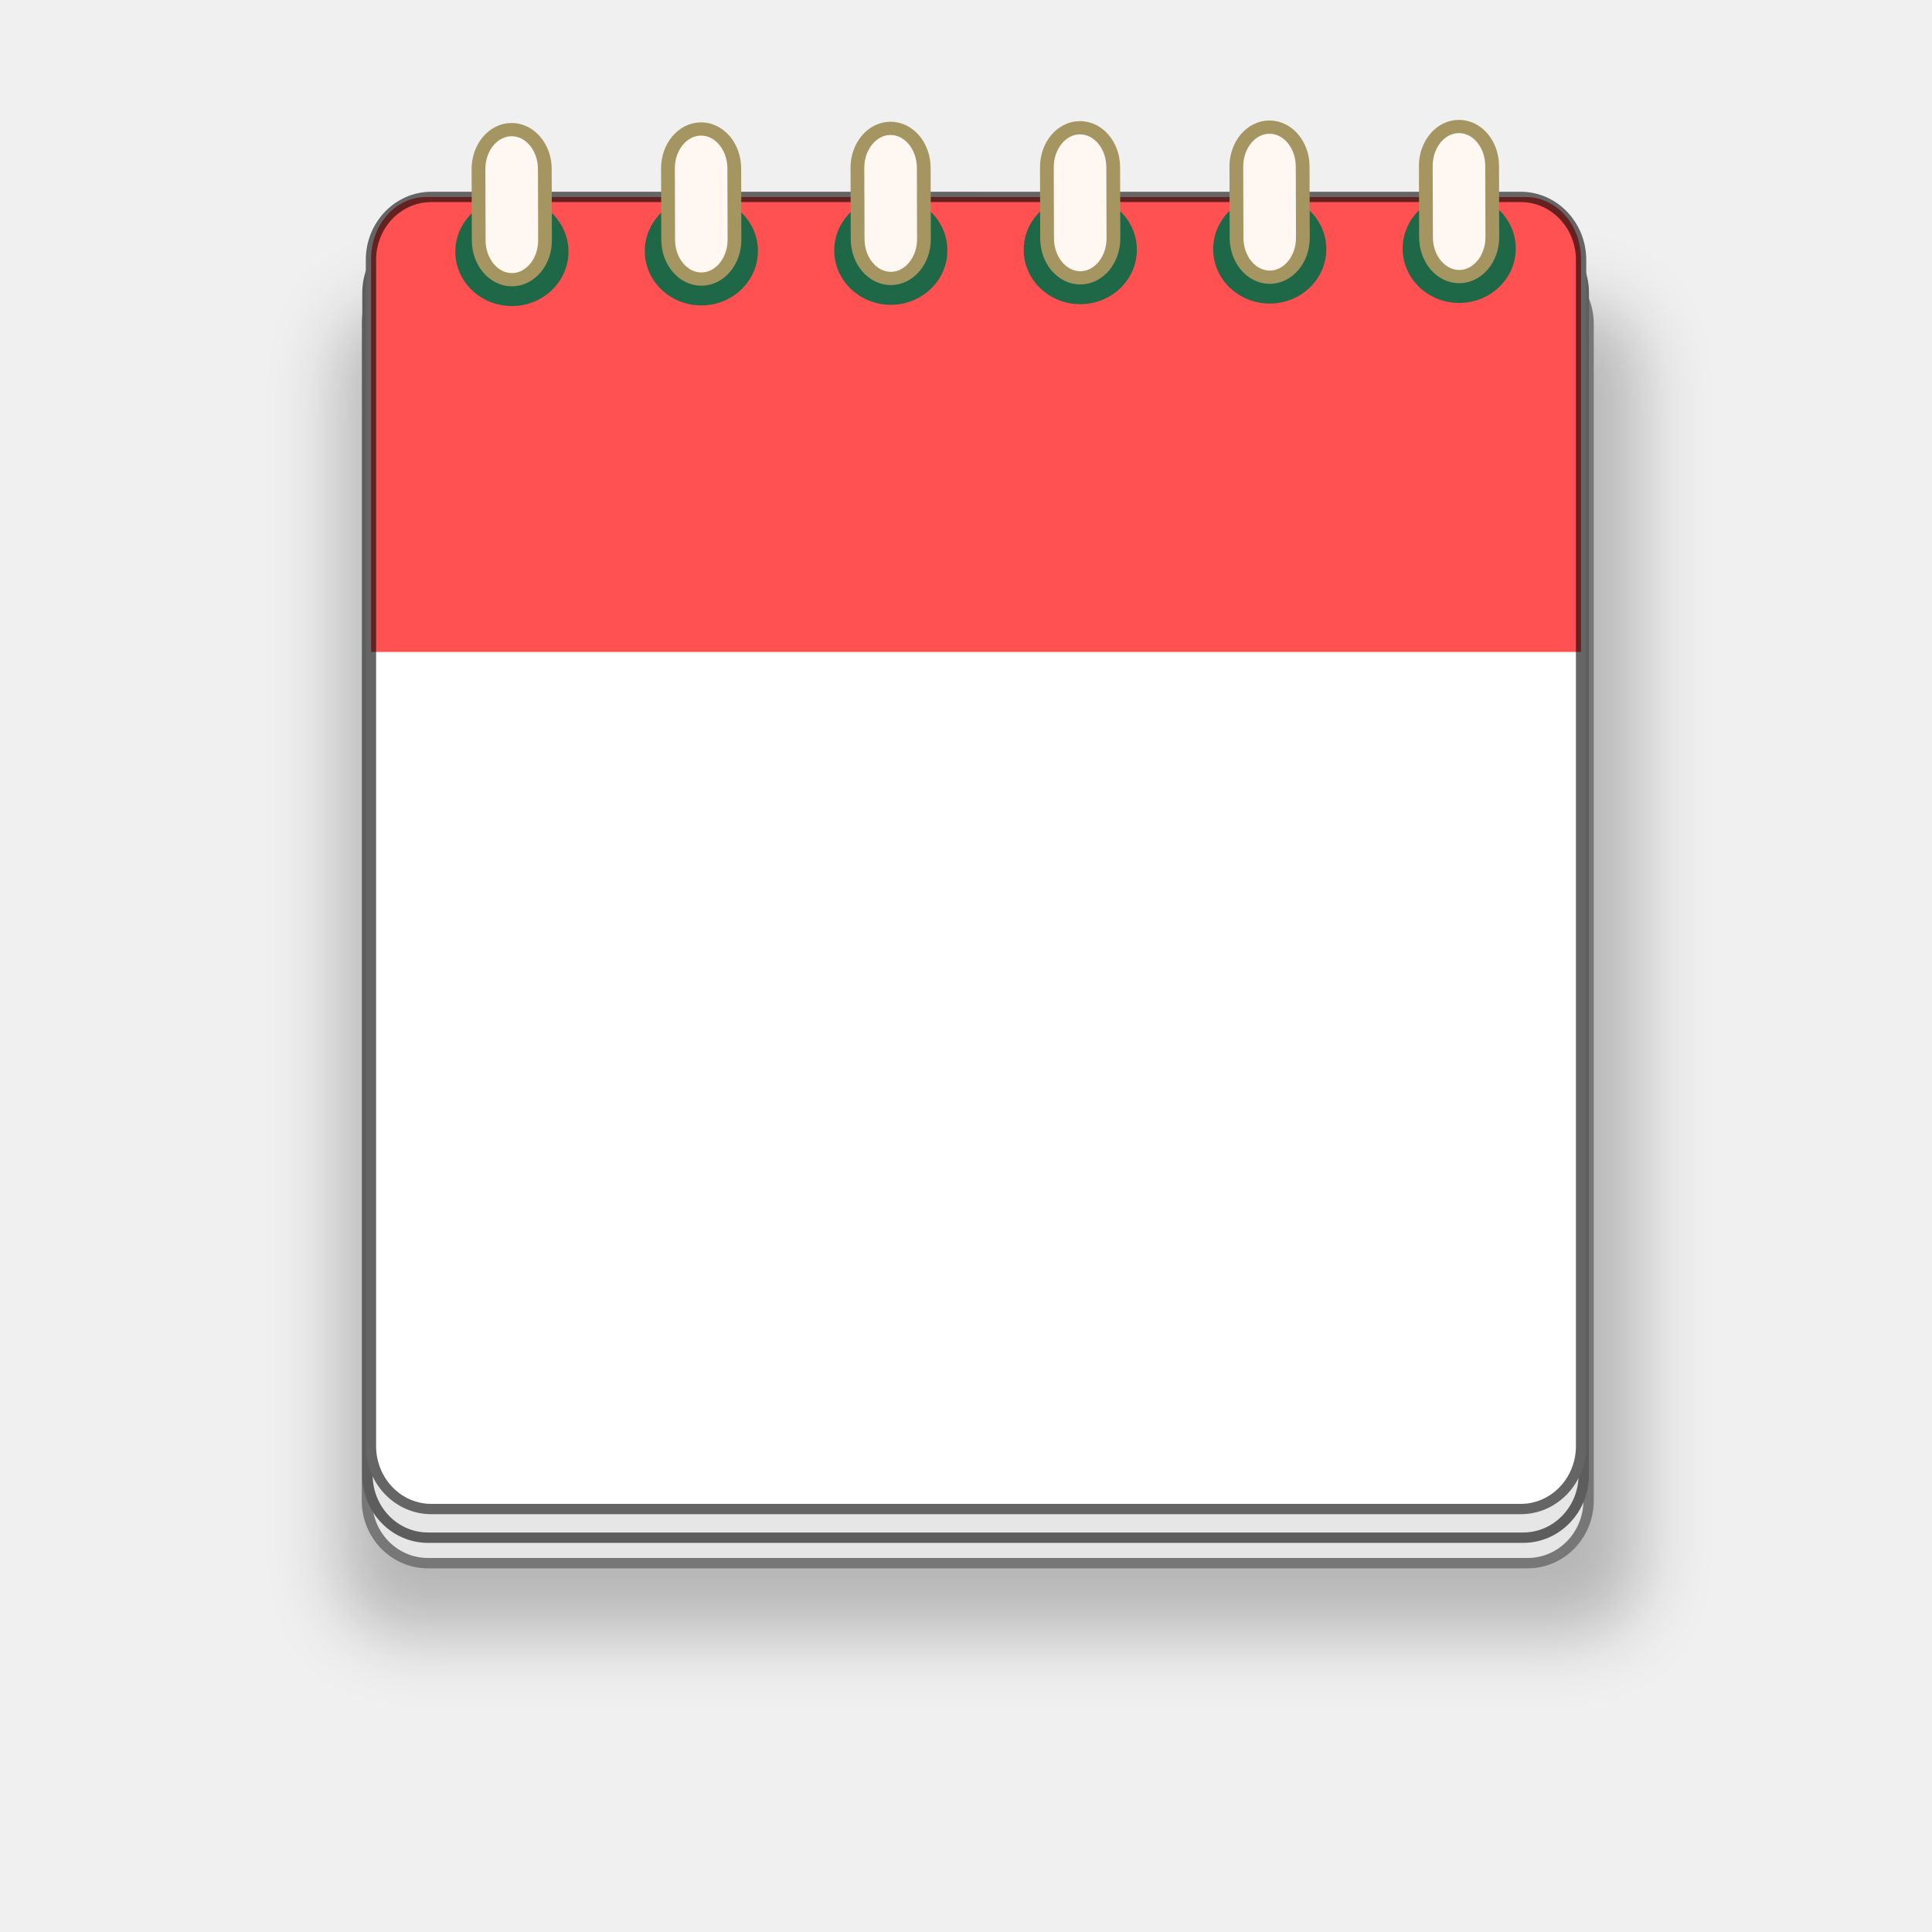
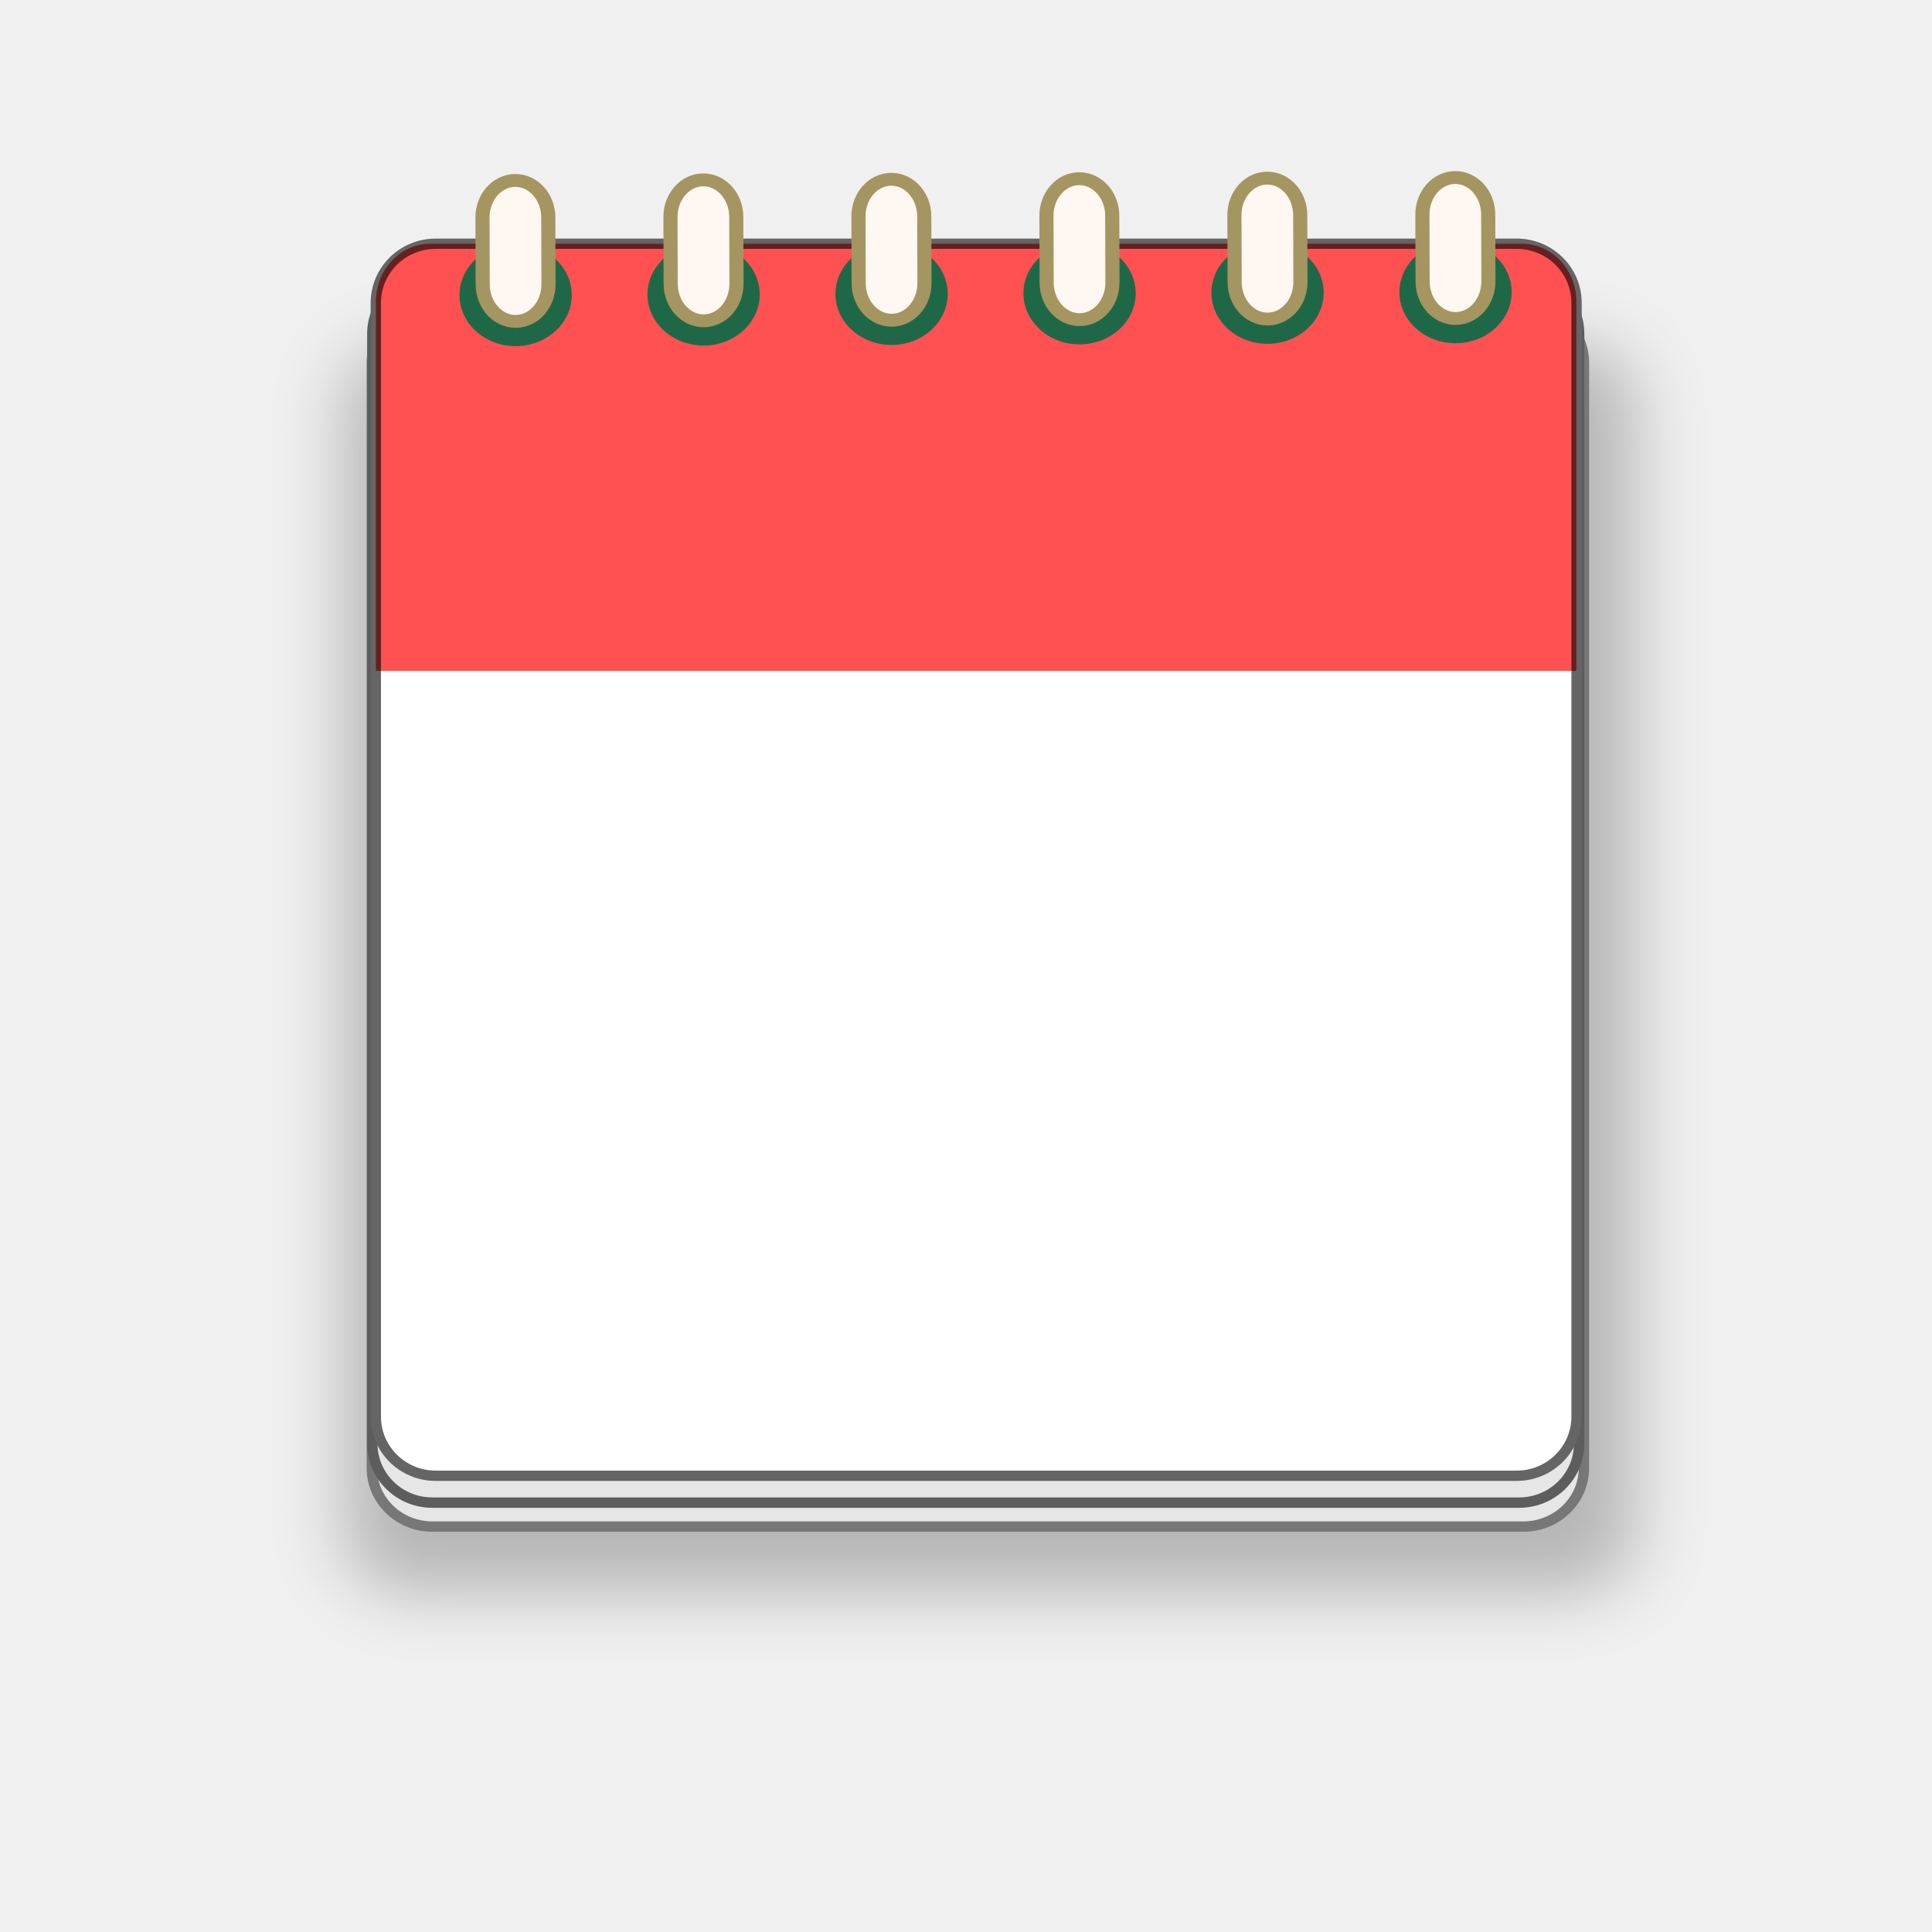
<svg xmlns="http://www.w3.org/2000/svg" width="90" height="90" viewBox="0 0 23.812 23.812" version="1.1" id="svg2787">
  <defs id="defs2784">
    <mask maskUnits="userSpaceOnUse" id="mask10222">
      <circle style="fill:#ffffff;fill-opacity:1;fill-rule:evenodd;stroke-width:0.224" id="circle10224" cx="13.229" cy="14.817" r="11" />
    </mask>
    <filter style="color-interpolation-filters:sRGB" id="filter1" x="-0.065" y="-0.064" width="1.129" height="1.127">
      <feGaussianBlur stdDeviation="0.432" id="feGaussianBlur1" />
    </filter>
  </defs>
  <g id="layer1">
-     <rect style="opacity:0.242;mix-blend-mode:multiply;fill:#000000;fill-opacity:1;stroke:#8f8f8f;stroke-width:0;stroke-linecap:square;stroke-miterlimit:8;stroke-dasharray:none;stroke-opacity:1;paint-order:fill markers stroke;filter:url(#filter1);stop-color:#000000" id="rect10449-7-0-8-5-2" width="16.01" height="16.308" x="25.903" y="-35.468" rx="0.798" ry="0.783" transform="matrix(1.00181,0,0,-1.005371,-21.77064,-15.5188)" />
-     <rect style="fill:#e6e6e6;fill-opacity:1;stroke:#777777;stroke-width:0.128;stroke-linecap:square;stroke-miterlimit:8;stroke-dasharray:none;stroke-opacity:1;paint-order:fill markers stroke;stop-color:#000000" id="rect10449-7-0-8-5" width="15.056" height="16.045" x="4.523" y="-19.266" rx="0.751" ry="0.77" transform="scale(1,-1)" />
-     <rect style="fill:#e6e6e6;fill-opacity:1;stroke:#5d5d5d;stroke-width:0.128;stroke-linecap:square;stroke-miterlimit:8;stroke-dasharray:none;stroke-opacity:1;paint-order:fill markers stroke;stop-color:#000000" id="rect10449-7-0-8" width="14.991" height="16.114" x="4.529" y="-18.952" rx="0.747" ry="0.773" transform="scale(1,-1)" />
-     <rect style="fill:#ffffff;fill-opacity:1;stroke:#656565;stroke-width:0.127;stroke-linecap:square;stroke-miterlimit:8;stroke-dasharray:none;stroke-opacity:1;paint-order:fill markers stroke;stop-color:#000000" id="rect10449-7-0" width="14.915" height="16.172" x="4.572" y="-18.599" rx="0.744" ry="0.776" transform="scale(1,-1)" />
-     <path id="rect10449-7-0-1" style="mix-blend-mode:multiply;fill:#ff5151;fill-opacity:1;stroke:#838383;stroke-width:0;stroke-linecap:square;stroke-miterlimit:8;stroke-dasharray:none;stroke-opacity:1;paint-order:fill markers stroke;stop-color:#000000" d="m 5.252,2.428 c -0.376,0 -0.678,0.34 -0.678,0.761 V 8.035 H 19.486 V 3.19 c 0,-0.422 -0.303,-0.761 -0.678,-0.761 z" />
-     <g id="g10343" transform="matrix(0.7458032,0,0,0.7794964,2.508919,-0.7504238)" style="stroke-width:1.029">
-       <g id="g45070" transform="matrix(0.00175636,0.5593553,-0.6079074,0.00190881,30.3903,1.470333)" style="stroke-width:1.41">
-         <circle style="fill:#1f6847;fill-opacity:1;fill-rule:evenodd;stroke-width:0.463" id="path39952" cx="6.064" cy="15.875" r="1.538" />
-         <rect style="fill:#fff7f1;fill-opacity:1;fill-rule:evenodd;stroke:#a59561;stroke-width:0.374;stroke-dasharray:none;stroke-opacity:1" id="rect36147" width="4.243" height="1.803" x="2.614" y="14.973" rx="1.115" ry="0.929" />
+     <rect style="opacity:0.242;mix-blend-mode:multiply;fill:#000000;fill-opacity:1;stroke:#8f8f8f;stroke-width:0;stroke-linecap:square;stroke-miterlimit:8;stroke-dasharray:none;stroke-opacity:1;paint-order:fill markers stroke;filter:url(#filter1);stop-color:#000000" id="rect10449-7-0-8-5-2" width="16.01" height="16.308" x="25.903" y="-35.468" rx="0.798" ry="0.783" transform="matrix(0.9939881,0,0,-0.9440399,-21.50543,-13.84804)" />
+     <rect style="fill:#e6e6e6;fill-opacity:1;stroke:#777777;stroke-width:0.128;stroke-linecap:square;stroke-miterlimit:8;stroke-dasharray:none;stroke-opacity:1;paint-order:fill markers stroke;stop-color:#000000" id="rect10449-7-0-8-5" width="14.939" height="15.066" x="4.583" y="-18.815" rx="0.745" ry="0.723" transform="scale(1,-1)" />
+     <rect style="fill:#e6e6e6;fill-opacity:1;stroke:#5d5d5d;stroke-width:0.128;stroke-linecap:square;stroke-miterlimit:8;stroke-dasharray:none;stroke-opacity:1;paint-order:fill markers stroke;stop-color:#000000" id="rect10449-7-0-8" width="14.874" height="15.131" x="4.589" y="-18.52" rx="0.741" ry="0.726" transform="scale(1,-1)" />
+     <rect style="fill:#ffffff;fill-opacity:1;stroke:#656565;stroke-width:0.127;stroke-linecap:square;stroke-miterlimit:8;stroke-dasharray:none;stroke-opacity:1;paint-order:fill markers stroke;stop-color:#000000" id="rect10449-7-0" width="14.799" height="15.185" x="4.632" y="-18.189" rx="0.738" ry="0.729" transform="scale(1,-1)" />
+     <path id="rect10449-7-0-1" style="mix-blend-mode:multiply;fill:#ff5151;fill-opacity:1;stroke:#838383;stroke-width:0;stroke-linecap:square;stroke-miterlimit:8;stroke-dasharray:none;stroke-opacity:1;paint-order:fill markers stroke;stop-color:#000000" d="m 5.306,3.004 c -0.373,0 -0.673,0.319 -0.673,0.715 V 8.269 H 19.429 V 3.719 c 0,-0.396 -0.3,-0.715 -0.673,-0.715 z" />
+     <g id="g10343" transform="matrix(0.7399805,0,0,0.7319444,2.584572,0.01941922)" style="stroke-width:1.066">
+       <g id="g45070" transform="matrix(0.00175636,0.5593553,-0.6079074,0.00190881,30.3903,1.470333)" style="stroke-width:1.461">
+         <circle style="fill:#1f6847;fill-opacity:1;fill-rule:evenodd;stroke-width:0.48" id="path39952" cx="6.064" cy="15.875" r="1.538" />
+         <rect style="fill:#fff7f1;fill-opacity:1;fill-rule:evenodd;stroke:#a59561;stroke-width:0.387;stroke-dasharray:none;stroke-opacity:1" id="rect36147" width="4.243" height="1.803" x="2.614" y="14.973" rx="1.115" ry="0.929" />
      </g>
-       <g id="g45070-3" transform="matrix(0.00175636,0.5593553,-0.6079074,0.00190881,27.25927,1.480164)" style="stroke-width:1.41">
-         <circle style="fill:#1f6847;fill-opacity:1;fill-rule:evenodd;stroke-width:0.463" id="path39952-3" cx="6.064" cy="15.875" r="1.538" />
-         <rect style="fill:#fff7f1;fill-opacity:1;fill-rule:evenodd;stroke:#a59561;stroke-width:0.374;stroke-dasharray:none;stroke-opacity:1" id="rect36147-1" width="4.243" height="1.803" x="2.614" y="14.973" rx="1.115" ry="0.929" />
+       <g id="g45070-3" transform="matrix(0.00175636,0.5593553,-0.6079074,0.00190881,27.25927,1.480164)" style="stroke-width:1.461">
+         <circle style="fill:#1f6847;fill-opacity:1;fill-rule:evenodd;stroke-width:0.48" id="path39952-3" cx="6.064" cy="15.875" r="1.538" />
+         <rect style="fill:#fff7f1;fill-opacity:1;fill-rule:evenodd;stroke:#a59561;stroke-width:0.387;stroke-dasharray:none;stroke-opacity:1" id="rect36147-1" width="4.243" height="1.803" x="2.614" y="14.973" rx="1.115" ry="0.929" />
      </g>
-       <g id="g45070-4" transform="matrix(0.00175636,0.5593553,-0.6079074,0.00190881,24.12825,1.489996)" style="stroke-width:1.41">
-         <circle style="fill:#1f6847;fill-opacity:1;fill-rule:evenodd;stroke-width:0.463" id="path39952-6" cx="6.064" cy="15.875" r="1.538" />
-         <rect style="fill:#fff7f1;fill-opacity:1;fill-rule:evenodd;stroke:#a59561;stroke-width:0.374;stroke-dasharray:none;stroke-opacity:1" id="rect36147-18" width="4.243" height="1.803" x="2.614" y="14.973" rx="1.115" ry="0.929" />
+       <g id="g45070-4" transform="matrix(0.00175636,0.5593553,-0.6079074,0.00190881,24.12825,1.489996)" style="stroke-width:1.461">
+         <circle style="fill:#1f6847;fill-opacity:1;fill-rule:evenodd;stroke-width:0.48" id="path39952-6" cx="6.064" cy="15.875" r="1.538" />
+         <rect style="fill:#fff7f1;fill-opacity:1;fill-rule:evenodd;stroke:#a59561;stroke-width:0.387;stroke-dasharray:none;stroke-opacity:1" id="rect36147-18" width="4.243" height="1.803" x="2.614" y="14.973" rx="1.115" ry="0.929" />
      </g>
-       <g id="g45070-0" transform="matrix(0.00175636,0.5593553,-0.6079074,0.00190881,20.99722,1.499827)" style="stroke-width:1.41">
-         <circle style="fill:#1f6847;fill-opacity:1;fill-rule:evenodd;stroke-width:0.463" id="path39952-32" cx="6.064" cy="15.875" r="1.538" />
-         <rect style="fill:#fff7f1;fill-opacity:1;fill-rule:evenodd;stroke:#a59561;stroke-width:0.374;stroke-dasharray:none;stroke-opacity:1" id="rect36147-6" width="4.243" height="1.803" x="2.614" y="14.973" rx="1.115" ry="0.929" />
+       <g id="g45070-0" transform="matrix(0.00175636,0.5593553,-0.6079074,0.00190881,20.99722,1.499827)" style="stroke-width:1.461">
+         <circle style="fill:#1f6847;fill-opacity:1;fill-rule:evenodd;stroke-width:0.48" id="path39952-32" cx="6.064" cy="15.875" r="1.538" />
+         <rect style="fill:#fff7f1;fill-opacity:1;fill-rule:evenodd;stroke:#a59561;stroke-width:0.387;stroke-dasharray:none;stroke-opacity:1" id="rect36147-6" width="4.243" height="1.803" x="2.614" y="14.973" rx="1.115" ry="0.929" />
      </g>
-       <g id="g45070-8" transform="matrix(0.00175636,0.5593553,-0.6079074,0.00190881,17.8662,1.509659)" style="stroke-width:1.41">
-         <circle style="fill:#1f6847;fill-opacity:1;fill-rule:evenodd;stroke-width:0.463" id="path39952-65" cx="6.064" cy="15.875" r="1.538" />
-         <rect style="fill:#fff7f1;fill-opacity:1;fill-rule:evenodd;stroke:#a59561;stroke-width:0.374;stroke-dasharray:none;stroke-opacity:1" id="rect36147-8" width="4.243" height="1.803" x="2.614" y="14.973" rx="1.115" ry="0.929" />
+       <g id="g45070-8" transform="matrix(0.00175636,0.5593553,-0.6079074,0.00190881,17.8662,1.509659)" style="stroke-width:1.461">
+         <circle style="fill:#1f6847;fill-opacity:1;fill-rule:evenodd;stroke-width:0.48" id="path39952-65" cx="6.064" cy="15.875" r="1.538" />
+         <rect style="fill:#fff7f1;fill-opacity:1;fill-rule:evenodd;stroke:#a59561;stroke-width:0.387;stroke-dasharray:none;stroke-opacity:1" id="rect36147-8" width="4.243" height="1.803" x="2.614" y="14.973" rx="1.115" ry="0.929" />
      </g>
-       <g id="g45070-2" transform="matrix(0.00175636,0.5593553,-0.6079074,0.00190881,14.73517,1.519489)" style="stroke-width:1.41">
-         <circle style="fill:#1f6847;fill-opacity:1;fill-rule:evenodd;stroke-width:0.463" id="path39952-8" cx="6.064" cy="15.875" r="1.538" />
-         <rect style="fill:#fff7f1;fill-opacity:1;fill-rule:evenodd;stroke:#a59561;stroke-width:0.374;stroke-dasharray:none;stroke-opacity:1" id="rect36147-9" width="4.243" height="1.803" x="2.614" y="14.973" rx="1.115" ry="0.929" />
+       <g id="g45070-2" transform="matrix(0.00175636,0.5593553,-0.6079074,0.00190881,14.73517,1.519489)" style="stroke-width:1.461">
+         <circle style="fill:#1f6847;fill-opacity:1;fill-rule:evenodd;stroke-width:0.48" id="path39952-8" cx="6.064" cy="15.875" r="1.538" />
+         <rect style="fill:#fff7f1;fill-opacity:1;fill-rule:evenodd;stroke:#a59561;stroke-width:0.387;stroke-dasharray:none;stroke-opacity:1" id="rect36147-9" width="4.243" height="1.803" x="2.614" y="14.973" rx="1.115" ry="0.929" />
      </g>
    </g>
  </g>
</svg>
